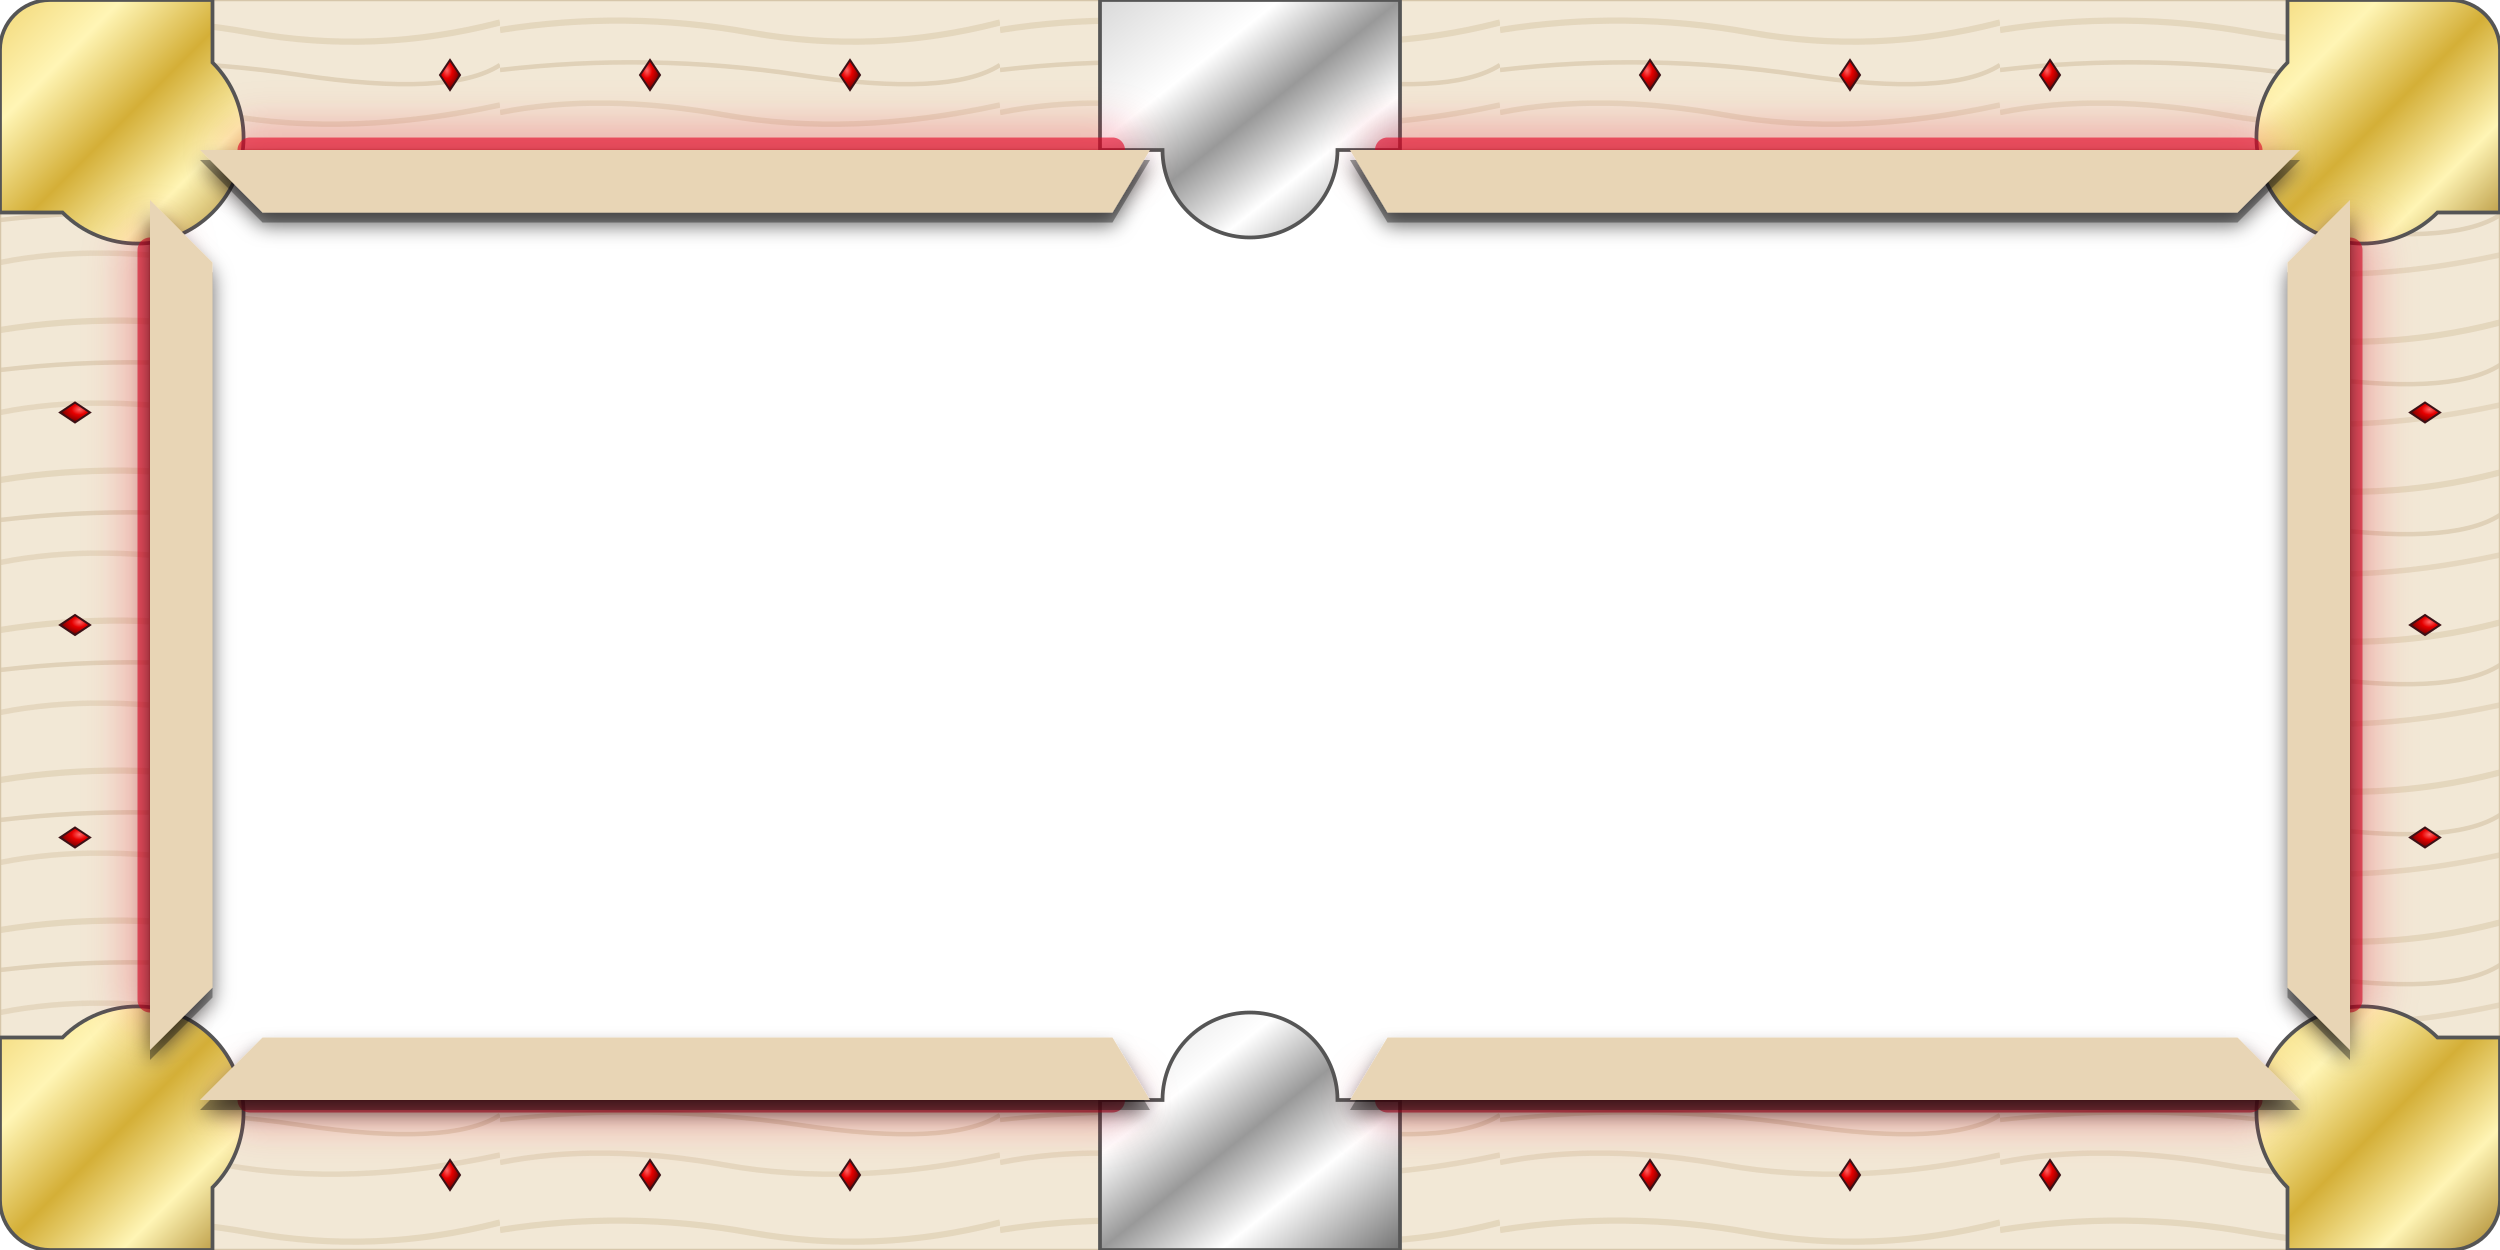
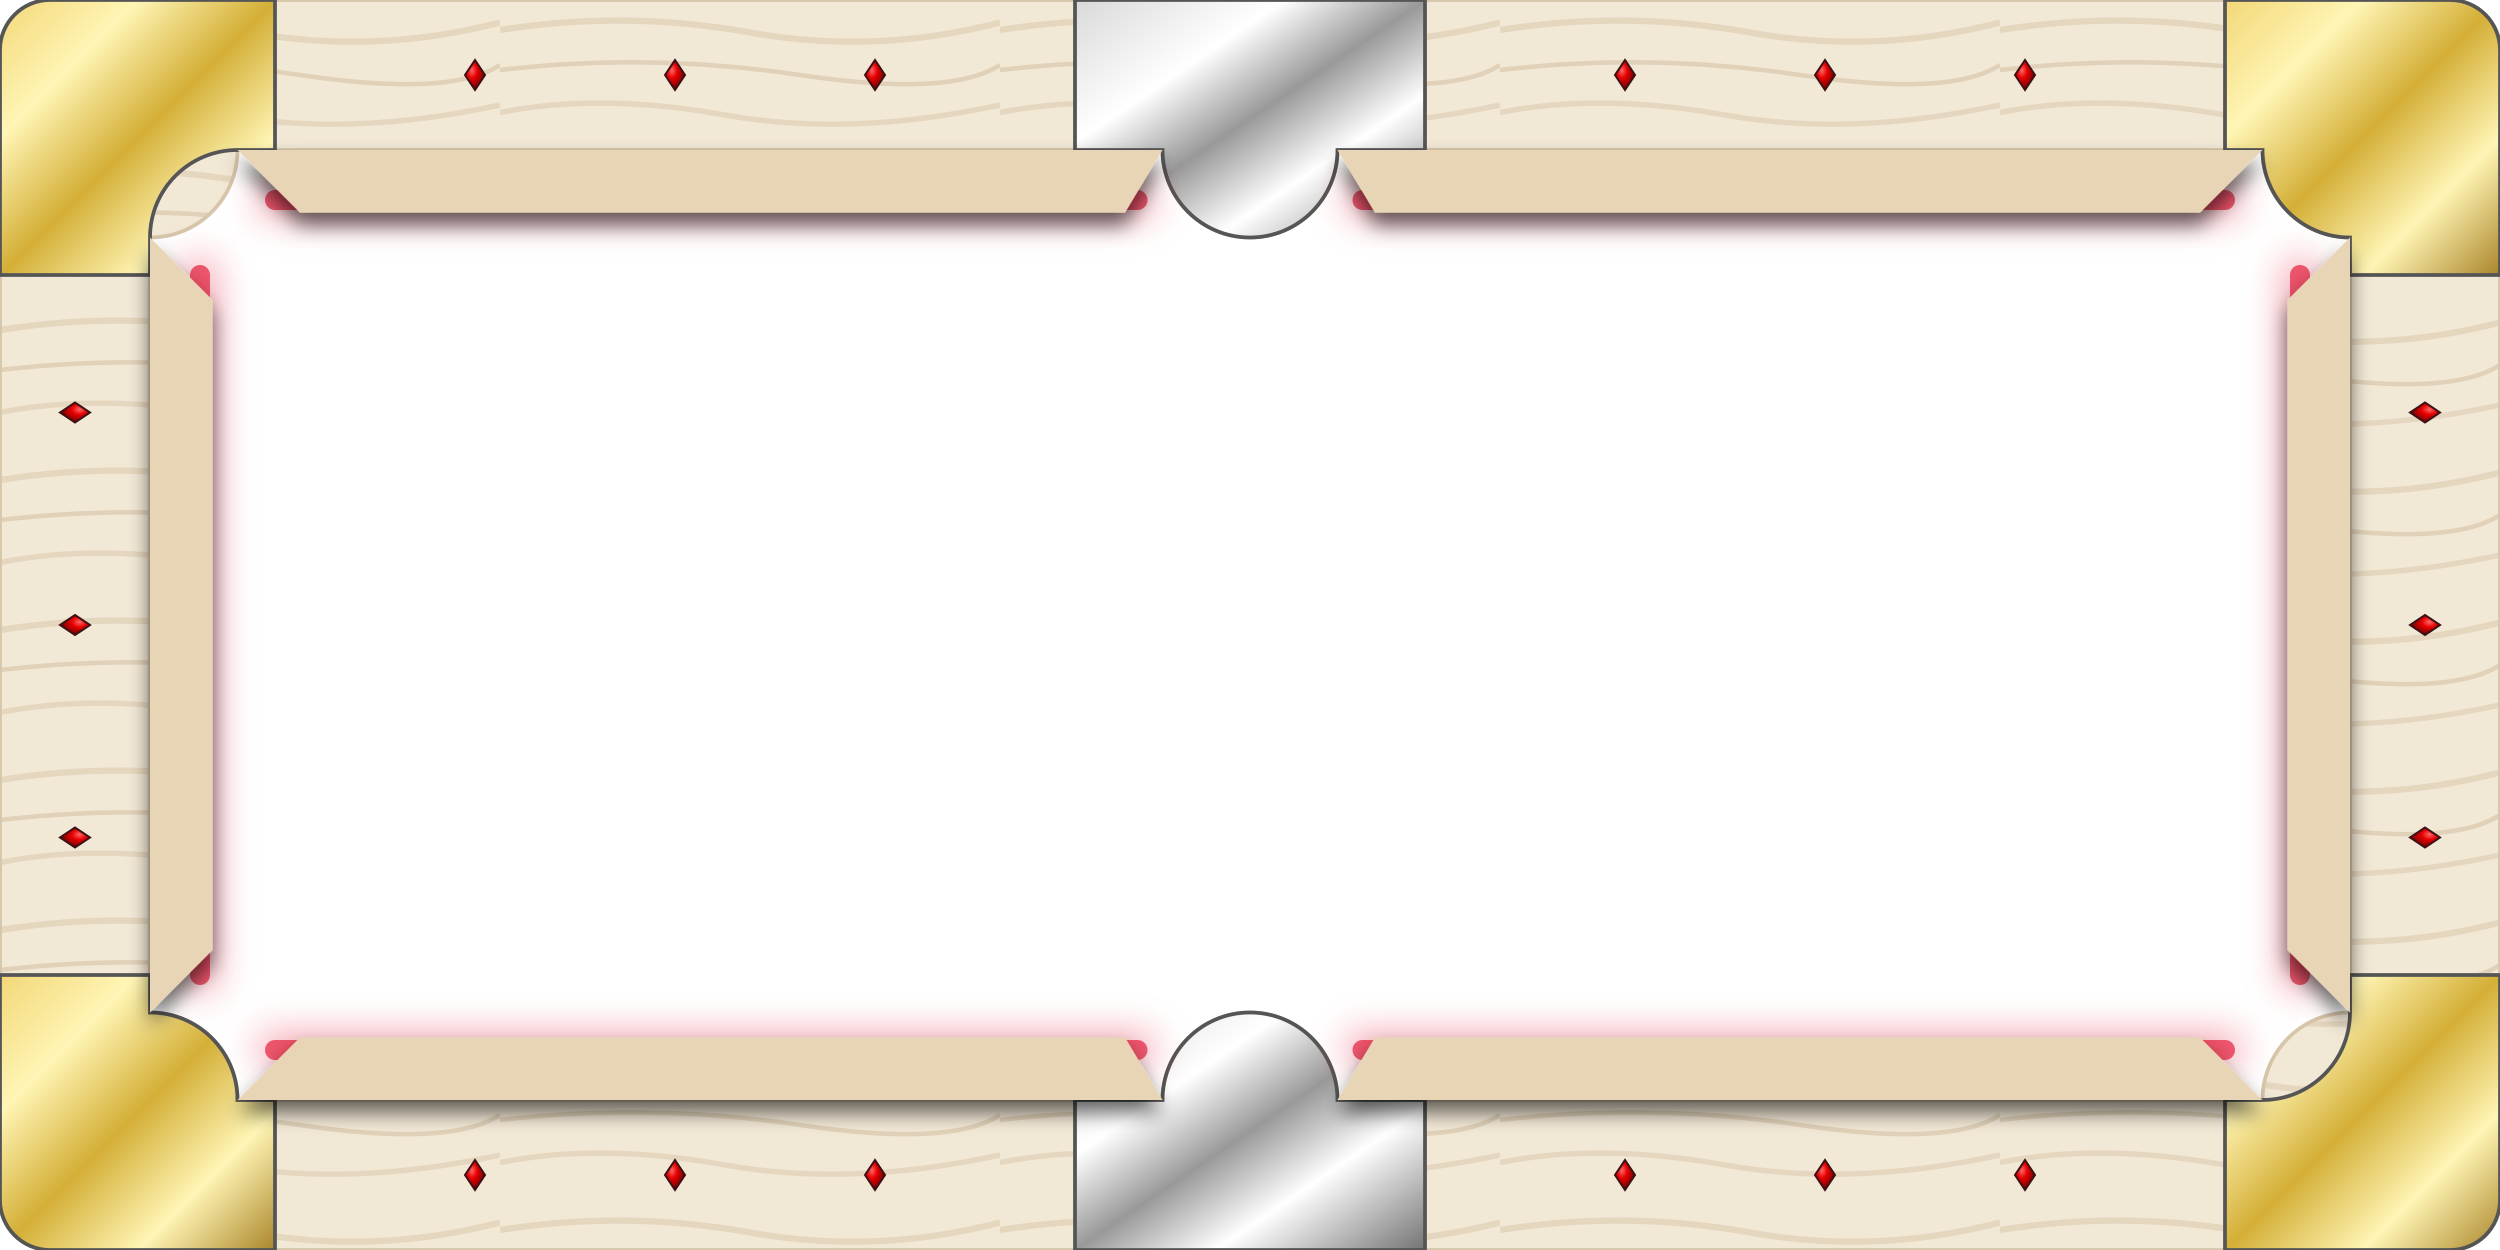
<svg xmlns="http://www.w3.org/2000/svg" viewBox="0 0 1000 500" width="100%" height="100%">
  <defs>
    <pattern id="whiteOak" patternUnits="userSpaceOnUse" width="200" height="60">
      <rect width="200" height="60" fill="#F2E8D6" />
      <path d="M0,12 Q50,4 100,13 T200,9" stroke="#E2D3B9" stroke-width="2.5" fill="none" opacity="0.85" />
      <path d="M0,28 Q60,21 120,30 T200,26" stroke="#D9C9AD" stroke-width="1.8" fill="none" opacity="0.75" />
      <path d="M0,45 Q40,37 90,46 T200,42" stroke="#E2D3B9" stroke-width="2.2" fill="none" opacity="0.8" />
    </pattern>
    <linearGradient id="polishedGold" x1="0%" y1="0%" x2="100%" y2="100%">
      <stop offset="0%" stop-color="#f2d777" />
      <stop offset="25%" stop-color="#fff5b5" />
      <stop offset="50%" stop-color="#d4af37" />
      <stop offset="75%" stop-color="#fff5b5" />
      <stop offset="100%" stop-color="#aa8529" />
    </linearGradient>
    <linearGradient id="polishedSilver" x1="0%" y1="0%" x2="100%" y2="100%">
      <stop offset="0%" stop-color="#d9d9d9" />
      <stop offset="30%" stop-color="#ffffff" />
      <stop offset="50%" stop-color="#999999" />
      <stop offset="70%" stop-color="#ffffff" />
      <stop offset="100%" stop-color="#737373" />
    </linearGradient>
    <radialGradient id="rubyGem" cx="35%" cy="35%" r="65%">
      <stop offset="0%" stop-color="#ff6666" />
      <stop offset="40%" stop-color="#e60000" />
      <stop offset="80%" stop-color="#990000" />
      <stop offset="100%" stop-color="#4d0000" />
    </radialGradient>
    <g id="diamond" fill="url(#rubyGem)" stroke="#3b1116" stroke-width="0.8">
      <path d="M 0,-6 L 4,0 L 0,6 L -4,0 Z" />
    </g>
    <filter id="neonGlow" x="-20%" y="-20%" width="140%" height="140%">
-       <feGaussianBlur stdDeviation="8" result="blur" />
+       <feGaussianBlur stdDeviation="7" result="blur" />
    </filter>
    <filter id="cushionShadow" x="-10%" y="-10%" width="120%" height="120%">
      <feDropShadow dx="0" dy="5" stdDeviation="4" flood-color="#000" flood-opacity="0.6" />
    </filter>
  </defs>
-   <g fill="url(#whiteOak)" stroke="#D6C6AA" stroke-width="1">
-     <rect x="75" y="0" width="375" height="60" />
-     <rect x="550" y="0" width="375" height="60" />
-     <rect x="75" y="440" width="375" height="60" />
-     <rect x="550" y="440" width="375" height="60" />
-     <rect x="0" y="75" width="60" height="350" />
-     <rect x="940" y="75" width="60" height="350" />
-   </g>
+   <path fill="url(#whiteOak)" fill-rule="evenodd" stroke="#D6C6AA" stroke-width="1.5" d="     M 20,0 L 980,0 A 20,20 0 0 1 1000,20 L 1000,480 A 20,20 0 0 1 980,500 L 20,500 A 20,20 0 0 1 0,480 L 0,20 A 20,20 0 0 1 20,0 Z     M 95,60 L 465,60 A 35,35 0 0 0 535,60 L 905,60 A 35,35 0 0 0 940,95 L 940,405 A 35,35 0 0 0 905,440 L 535,440 A 35,35 0 0 0 465,440 L 95,440 A 35,35 0 0 0 60,405 L 60,95 A 35,35 0 0 0 95,60 Z   " />
  <g stroke="#555555" stroke-width="1.5">
    <g fill="url(#polishedGold)">
-       <path d="M 85,0 L 20,0 A 20,20 0 0,0 0,20 L 0,85 L 25,85 A 40,40 0 0,0 85,25 L 85,0 Z" />
-       <path d="M 915,0 L 980,0 A 20,20 0 0,1 1000,20 L 1000,85 L 975,85 A 40,40 0 0,1 915,25 L 915,0 Z" />
-       <path d="M 0,415 L 0,480 A 20,20 0 0,0 20,500 L 85,500 L 85,475 A 40,40 0 0,0 25,415 L 0,415 Z" />
-       <path d="M 1000,415 L 1000,480 A 20,20 0 0,1 980,500 L 915,500 L 915,475 A 40,40 0 0,1 975,415 L 1000,415 Z" />
+       <path d="M 110,0 L 20,0 A 20,20 0 0 0 0,20 L 0,110 L 60,110 L 60,95 A 35,35 0 0 1 95,60 L 110,60 Z" />
+       <path d="M 890,0 L 980,0 A 20,20 0 0 1 1000,20 L 1000,110 L 940,110 L 940,95 A 35,35 0 0 1 905,60 L 890,60 Z" />
+       <path d="M 110,500 L 20,500 A 20,20 0 0 1 0,480 L 0,390 L 60,390 L 60,405 A 35,35 0 0 1 95,440 L 110,440 Z" />
+       <path d="M 890,500 L 980,500 A 20,20 0 0 0 1000,480 L 1000,390 L 940,390 L 940,405 A 35,35 0 0 1 905,440 L 890,440 Z" />
    </g>
    <g fill="url(#polishedSilver)">
-       <path d="M 440,0 L 560,0 L 560,60 L 535,60 A 35,35 0 0,1 465,60 L 440,60 Z" />
-       <path d="M 440,500 L 560,500 L 560,440 L 535,440 A 35,35 0 0,0 465,440 L 440,440 Z" />
+       <path d="M 430,0 L 570,0 L 570,60 L 535,60 A 35,35 0 0,1 465,60 L 430,60 Z" />
+       <path d="M 430,500 L 570,500 L 570,440 L 535,440 A 35,35 0 0,0 465,440 L 430,440 Z" />
    </g>
  </g>
  <g stroke="#E30022" stroke-linecap="round">
-     <g stroke-width="20" opacity="0.25" filter="url(#neonGlow)">
-       <line x1="100" y1="60" x2="445" y2="60" />
-       <line x1="555" y1="60" x2="900" y2="60" />
-       <line x1="100" y1="440" x2="445" y2="440" />
-       <line x1="555" y1="440" x2="900" y2="440" />
-       <line x1="60" y1="100" x2="60" y2="400" />
-       <line x1="940" y1="100" x2="940" y2="400" />
+     <g stroke-width="16" opacity="0.3" filter="url(#neonGlow)">
+       <line x1="110" y1="80" x2="455" y2="80" />
+       <line x1="545" y1="80" x2="890" y2="80" />
+       <line x1="110" y1="420" x2="455" y2="420" />
+       <line x1="545" y1="420" x2="890" y2="420" />
+       <line x1="80" y1="110" x2="80" y2="390" />
+       <line x1="920" y1="110" x2="920" y2="390" />
    </g>
-     <g stroke-width="10" opacity="0.6">
-       <line x1="100" y1="60" x2="445" y2="60" />
-       <line x1="555" y1="60" x2="900" y2="60" />
-       <line x1="100" y1="440" x2="445" y2="440" />
-       <line x1="555" y1="440" x2="900" y2="440" />
-       <line x1="60" y1="100" x2="60" y2="400" />
-       <line x1="940" y1="100" x2="940" y2="400" />
+     <g stroke-width="8" opacity="0.6">
+       <line x1="110" y1="80" x2="455" y2="80" />
+       <line x1="545" y1="80" x2="890" y2="80" />
+       <line x1="110" y1="420" x2="455" y2="420" />
+       <line x1="545" y1="420" x2="890" y2="420" />
+       <line x1="80" y1="110" x2="80" y2="390" />
+       <line x1="920" y1="110" x2="920" y2="390" />
    </g>
  </g>
-   <g fill="#1a1a1a" opacity="0.4" transform="translate(0, 4)">
-     <polygon points="80,60 460,60 445,85 105,85" />
-     <polygon points="540,60 920,60 895,85 555,85" />
-     <polygon points="80,440 460,440 445,415 105,415" />
-     <polygon points="540,440 920,440 895,415 555,415" />
-     <polygon points="60,80 60,420 85,395 85,105" />
-     <polygon points="940,80 940,420 915,395 915,105" />
-   </g>
  <g fill="#E8D5B5" filter="url(#cushionShadow)">
-     <polygon points="80,60 460,60 445,85 105,85" />
-     <polygon points="540,60 920,60 895,85 555,85" />
-     <polygon points="80,440 460,440 445,415 105,415" />
-     <polygon points="540,440 920,440 895,415 555,415" />
-     <polygon points="60,80 60,420 85,395 85,105" />
-     <polygon points="940,80 940,420 915,395 915,105" />
+     <polygon points="95,60 465,60 450,85 120,85" />
+     <polygon points="535,60 905,60 880,85 550,85" />
+     <polygon points="95,440 465,440 450,415 120,415" />
+     <polygon points="535,440 905,440 880,415 550,415" />
+     <polygon points="60,95 60,405 85,380 85,120" />
+     <polygon points="940,95 940,405 915,380 915,120" />
  </g>
  <g>
-     <use href="#diamond" x="180" y="30" />
-     <use href="#diamond" x="260" y="30" />
-     <use href="#diamond" x="340" y="30" />
-     <use href="#diamond" x="660" y="30" />
-     <use href="#diamond" x="740" y="30" />
-     <use href="#diamond" x="820" y="30" />
-     <use href="#diamond" x="180" y="470" />
-     <use href="#diamond" x="260" y="470" />
-     <use href="#diamond" x="340" y="470" />
-     <use href="#diamond" x="660" y="470" />
-     <use href="#diamond" x="740" y="470" />
-     <use href="#diamond" x="820" y="470" />
+     <use href="#diamond" x="190" y="30" />
+     <use href="#diamond" x="270" y="30" />
+     <use href="#diamond" x="350" y="30" />
+     <use href="#diamond" x="650" y="30" />
+     <use href="#diamond" x="730" y="30" />
+     <use href="#diamond" x="810" y="30" />
+     <use href="#diamond" x="190" y="470" />
+     <use href="#diamond" x="270" y="470" />
+     <use href="#diamond" x="350" y="470" />
+     <use href="#diamond" x="650" y="470" />
+     <use href="#diamond" x="730" y="470" />
+     <use href="#diamond" x="810" y="470" />
    <use href="#diamond" x="30" y="165" transform="rotate(90 30 165)" />
    <use href="#diamond" x="30" y="250" transform="rotate(90 30 250)" />
    <use href="#diamond" x="30" y="335" transform="rotate(90 30 335)" />
    <use href="#diamond" x="970" y="165" transform="rotate(90 970 165)" />
    <use href="#diamond" x="970" y="250" transform="rotate(90 970 250)" />
    <use href="#diamond" x="970" y="335" transform="rotate(90 970 335)" />
  </g>
</svg>
